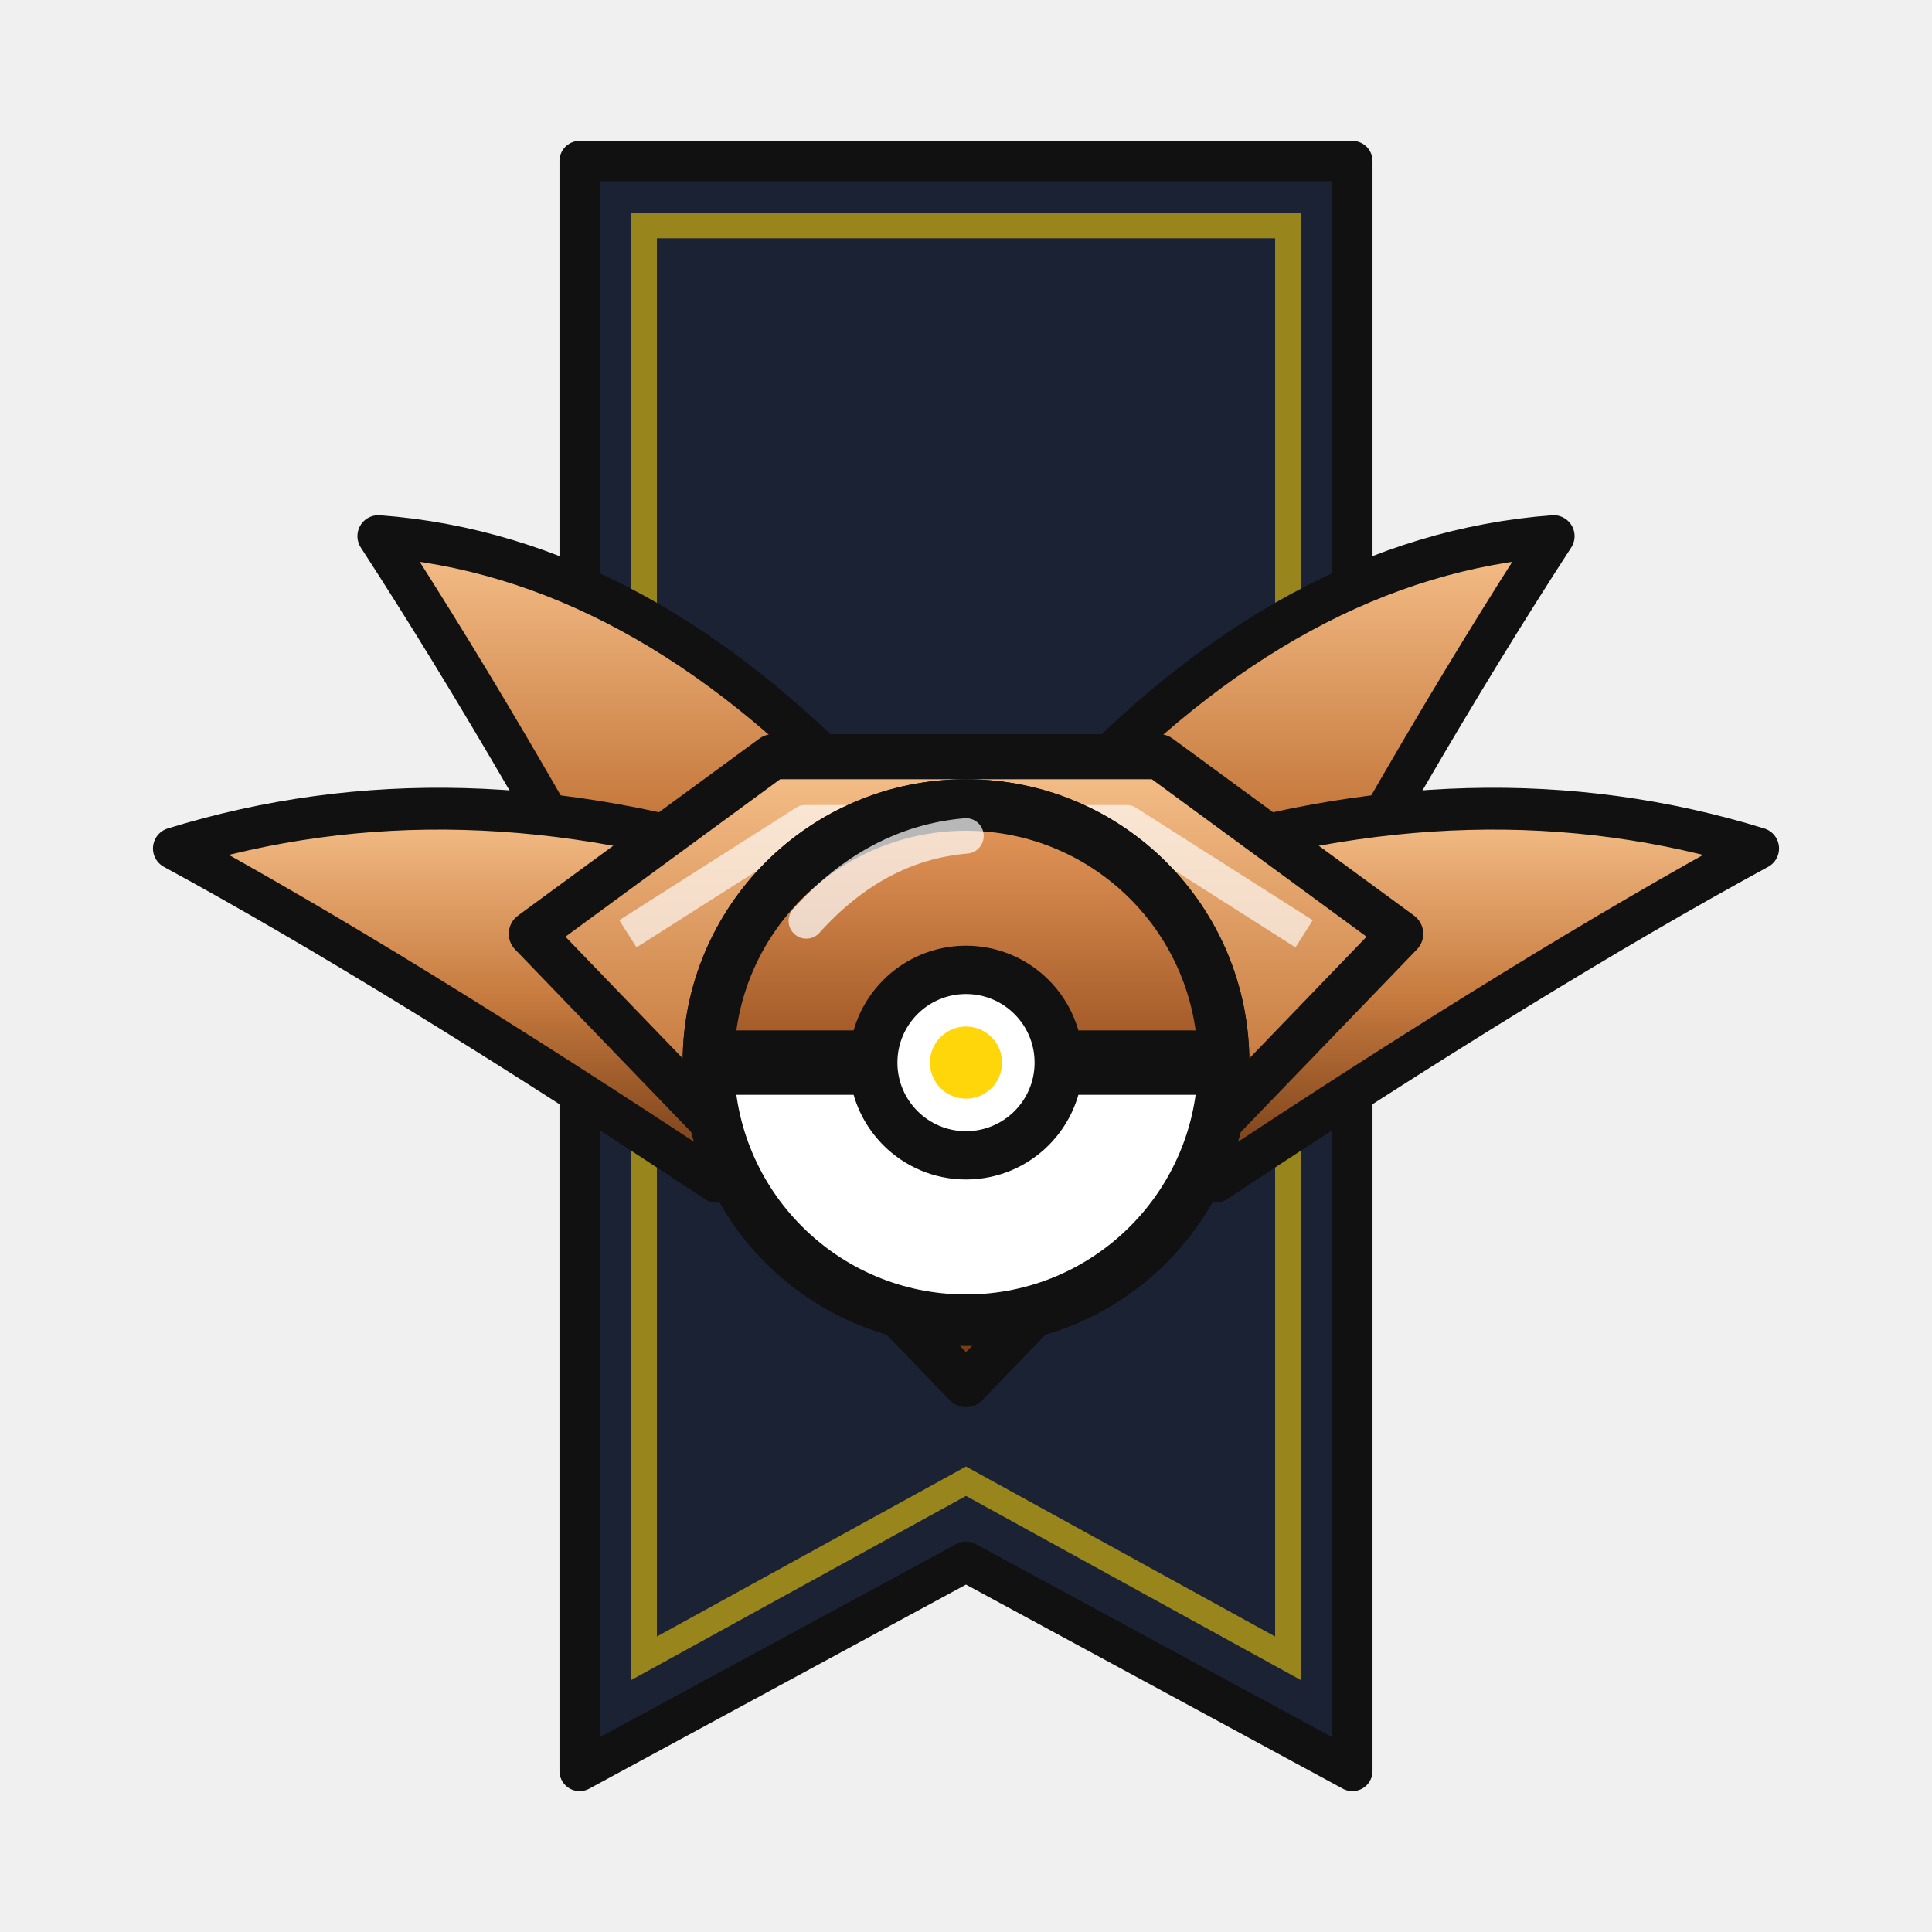
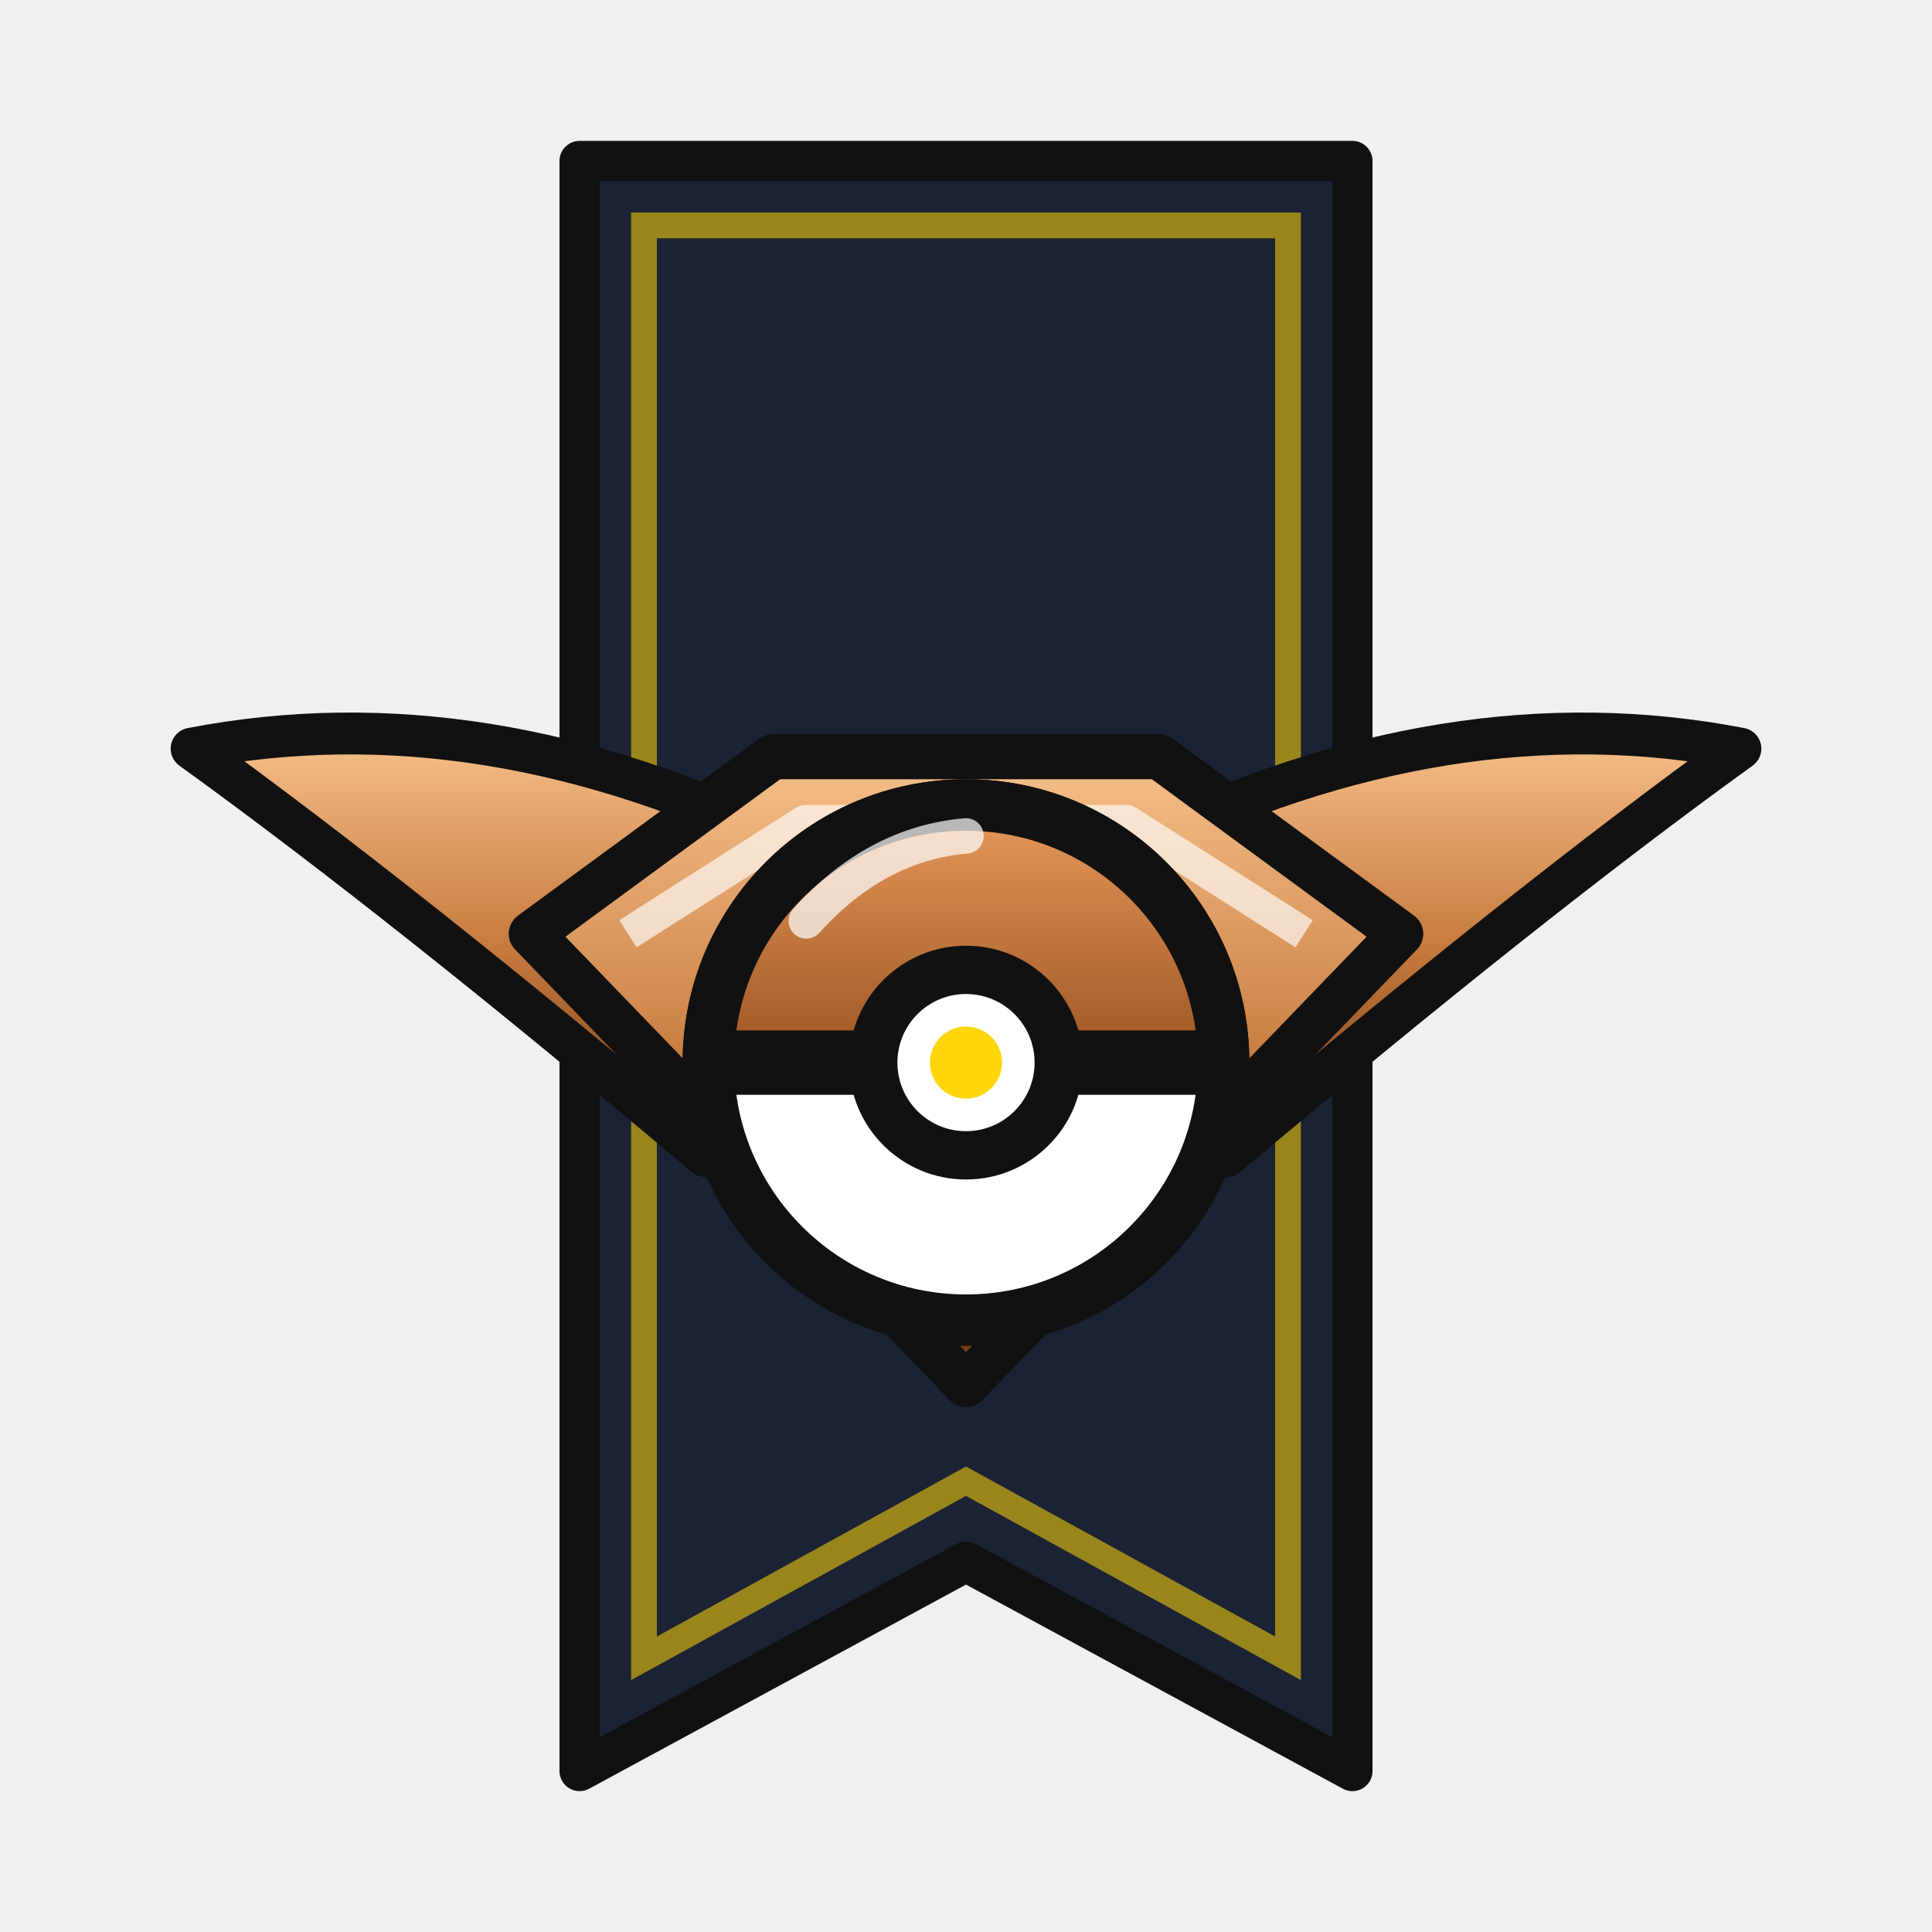
<svg xmlns="http://www.w3.org/2000/svg" viewBox="0 0 120 120" width="120" height="120">
  <defs>
    <linearGradient id="m1" x1="0" y1="0" x2="0" y2="1">
      <stop offset="0" stop-color="#F6C08A" />
      <stop offset="0.5" stop-color="#C77B3F" />
      <stop offset="1" stop-color="#6E3712" />
    </linearGradient>
    <linearGradient id="t1" x1="0" y1="0" x2="0" y2="1">
      <stop offset="0" stop-color="#E89A5C" />
      <stop offset="1" stop-color="#9C5422" />
    </linearGradient>
  </defs>
  <path d="M36 10 H84 V110 L60 97 L36 110 Z" fill="#1B2233" stroke="#111111" stroke-width="2.5" stroke-linejoin="round" />
  <path d="M40 14 H80 V103 L60 92 L40 103 Z" fill="none" stroke="#FFD60A" stroke-opacity="0.55" stroke-width="1.6" />
-   <path d="M54.0 49.9 Q39.7 34.5 23.5 33.3 Q32.4 47.0 42.8 66.5 Z" fill="url(#m1)" stroke="#111111" stroke-width="2.6" stroke-linejoin="round" />
-   <path d="M66.0 49.9 Q80.3 34.5 96.5 33.3 Q87.6 47.0 77.2 66.5 Z" fill="url(#m1)" stroke="#111111" stroke-width="2.6" stroke-linejoin="round" />
-   <path d="M47.9 53.7 Q28.3 47.3 10.8 52.7 Q24.6 60.2 44.5 73.4 Z" fill="url(#m1)" stroke="#111111" stroke-width="2.6" stroke-linejoin="round" />
-   <path d="M72.1 53.7 Q91.7 47.3 109.2 52.7 Q95.4 60.2 75.5 73.4 Z" fill="url(#m1)" stroke="#111111" stroke-width="2.6" stroke-linejoin="round" />
+   <path d="M49.3 52.5 Q30.0 43.0 11.9 46.5 Q25.2 56.1 43.8 71.8 Z" fill="url(#m1)" stroke="#111111" stroke-width="2.6" stroke-linejoin="round" />
+   <path d="M70.7 52.5 Q90.0 43.0 108.1 46.5 Q94.8 56.1 76.2 71.8 Z" fill="url(#m1)" stroke="#111111" stroke-width="2.6" stroke-linejoin="round" />
  <path d="M53 78 L60 86 L67 78 Z" fill="url(#m1)" stroke="#111111" stroke-width="2.6" stroke-linejoin="round" />
  <path d="M33 58 L48 47 L72 47 L87 58 L60 86 Z" fill="url(#m1)" stroke="#111111" stroke-width="2.8" stroke-linejoin="round" />
  <path d="M39 58 L50 51 L70 51 L81 58" fill="none" stroke="#FFFFFF" stroke-opacity="0.65" stroke-width="2" stroke-linejoin="round" />
  <g>
    <circle cx="60" cy="66" r="16" fill="#FFFFFF" stroke="#111111" stroke-width="3.2" />
    <path d="M44 66 A16 16 0 0 1 76 66 Z" fill="url(#t1)" stroke="#111111" stroke-width="3.2" stroke-linejoin="round" />
    <path d="M45 66 H75" stroke="#111111" stroke-width="4" />
    <circle cx="60" cy="66" r="5.76" fill="#FFFFFF" stroke="#111111" stroke-width="3" />
    <circle cx="60" cy="66" r="2.24" fill="#FFD60A" />
    <path d="M50.08 57.2 Q54.4 52.4 60 51.92" fill="none" stroke="#FFFFFF" stroke-opacity="0.7" stroke-width="2.2" stroke-linecap="round" />
  </g>
</svg>
